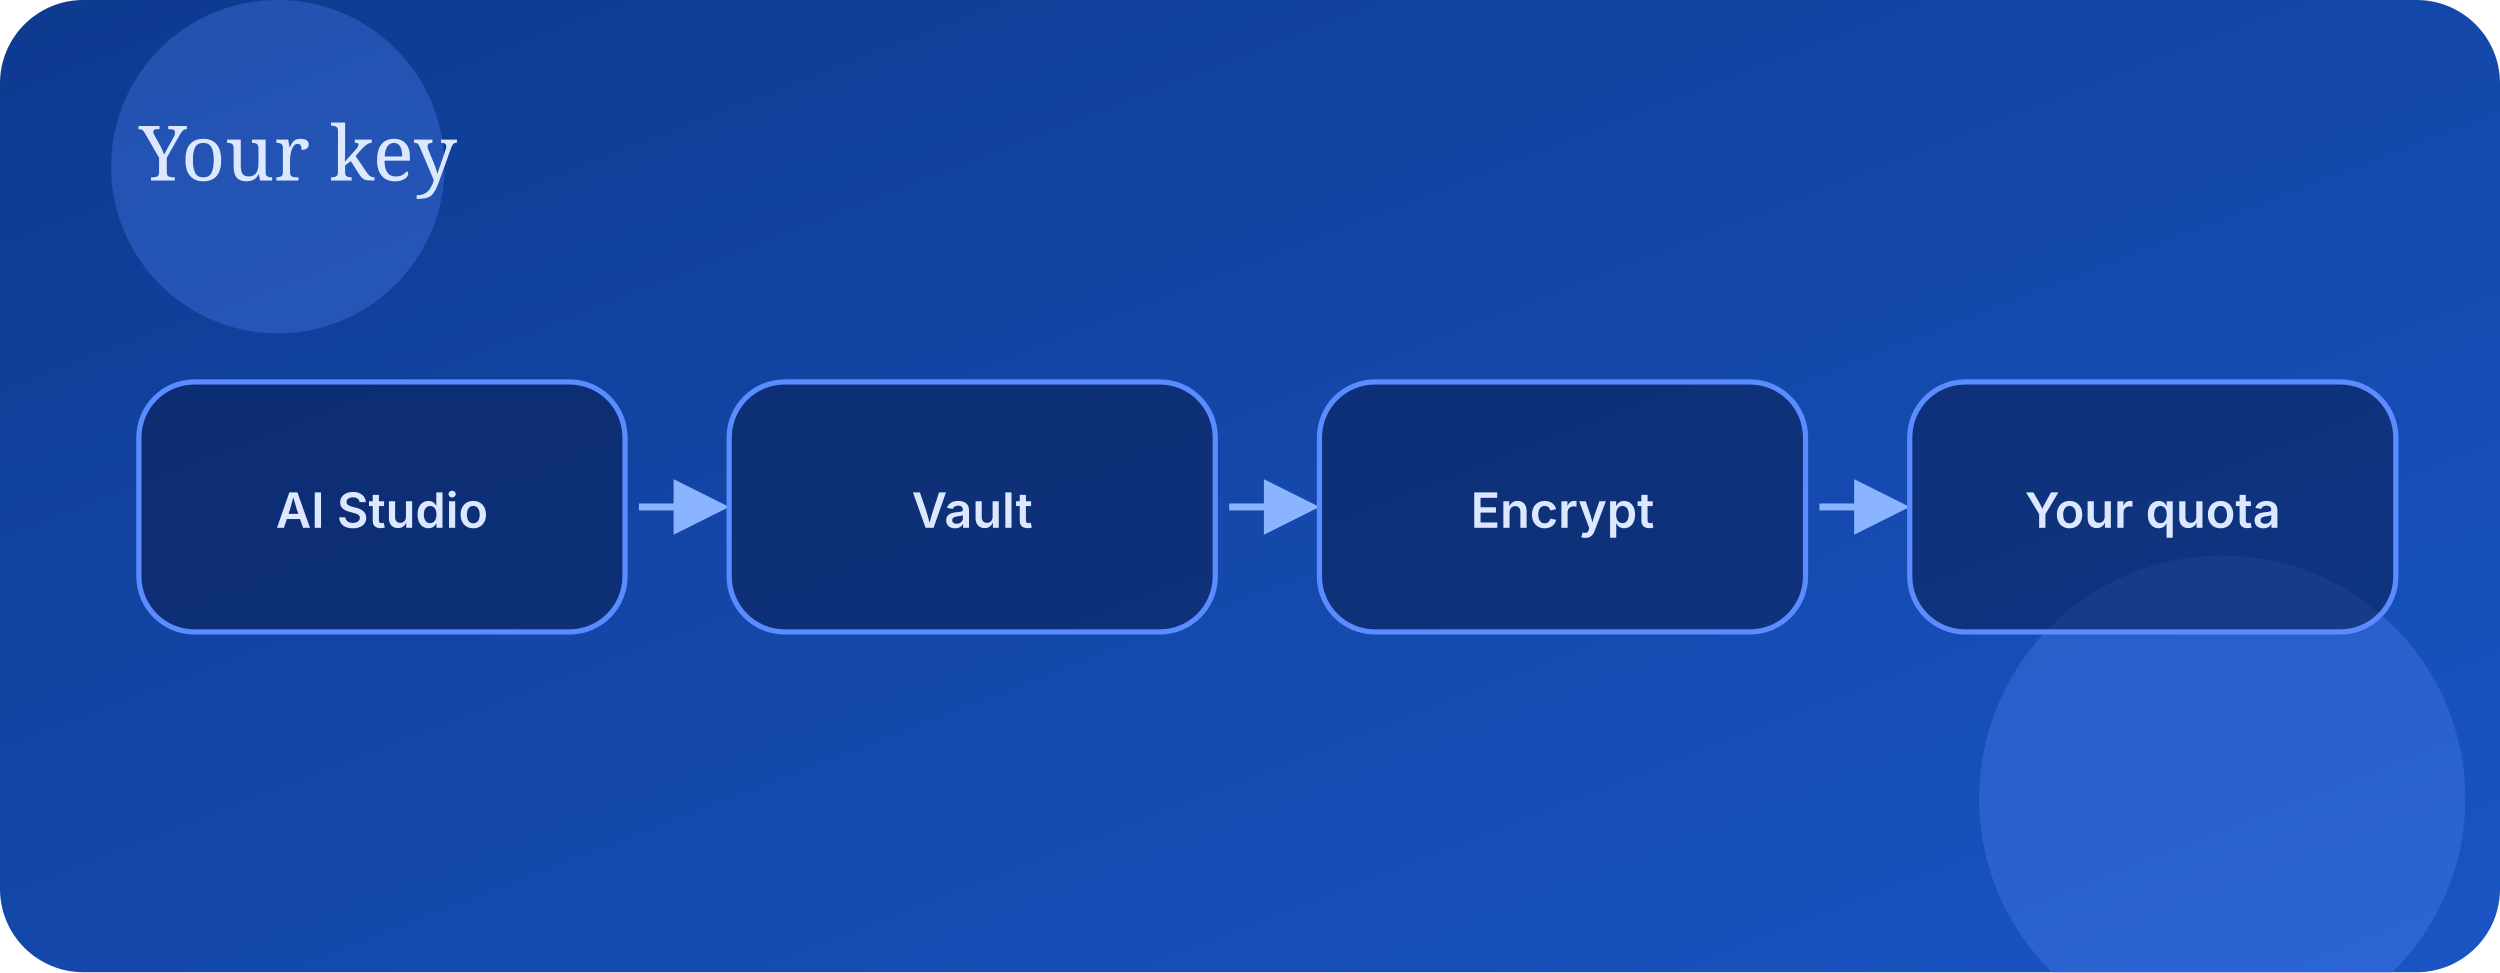
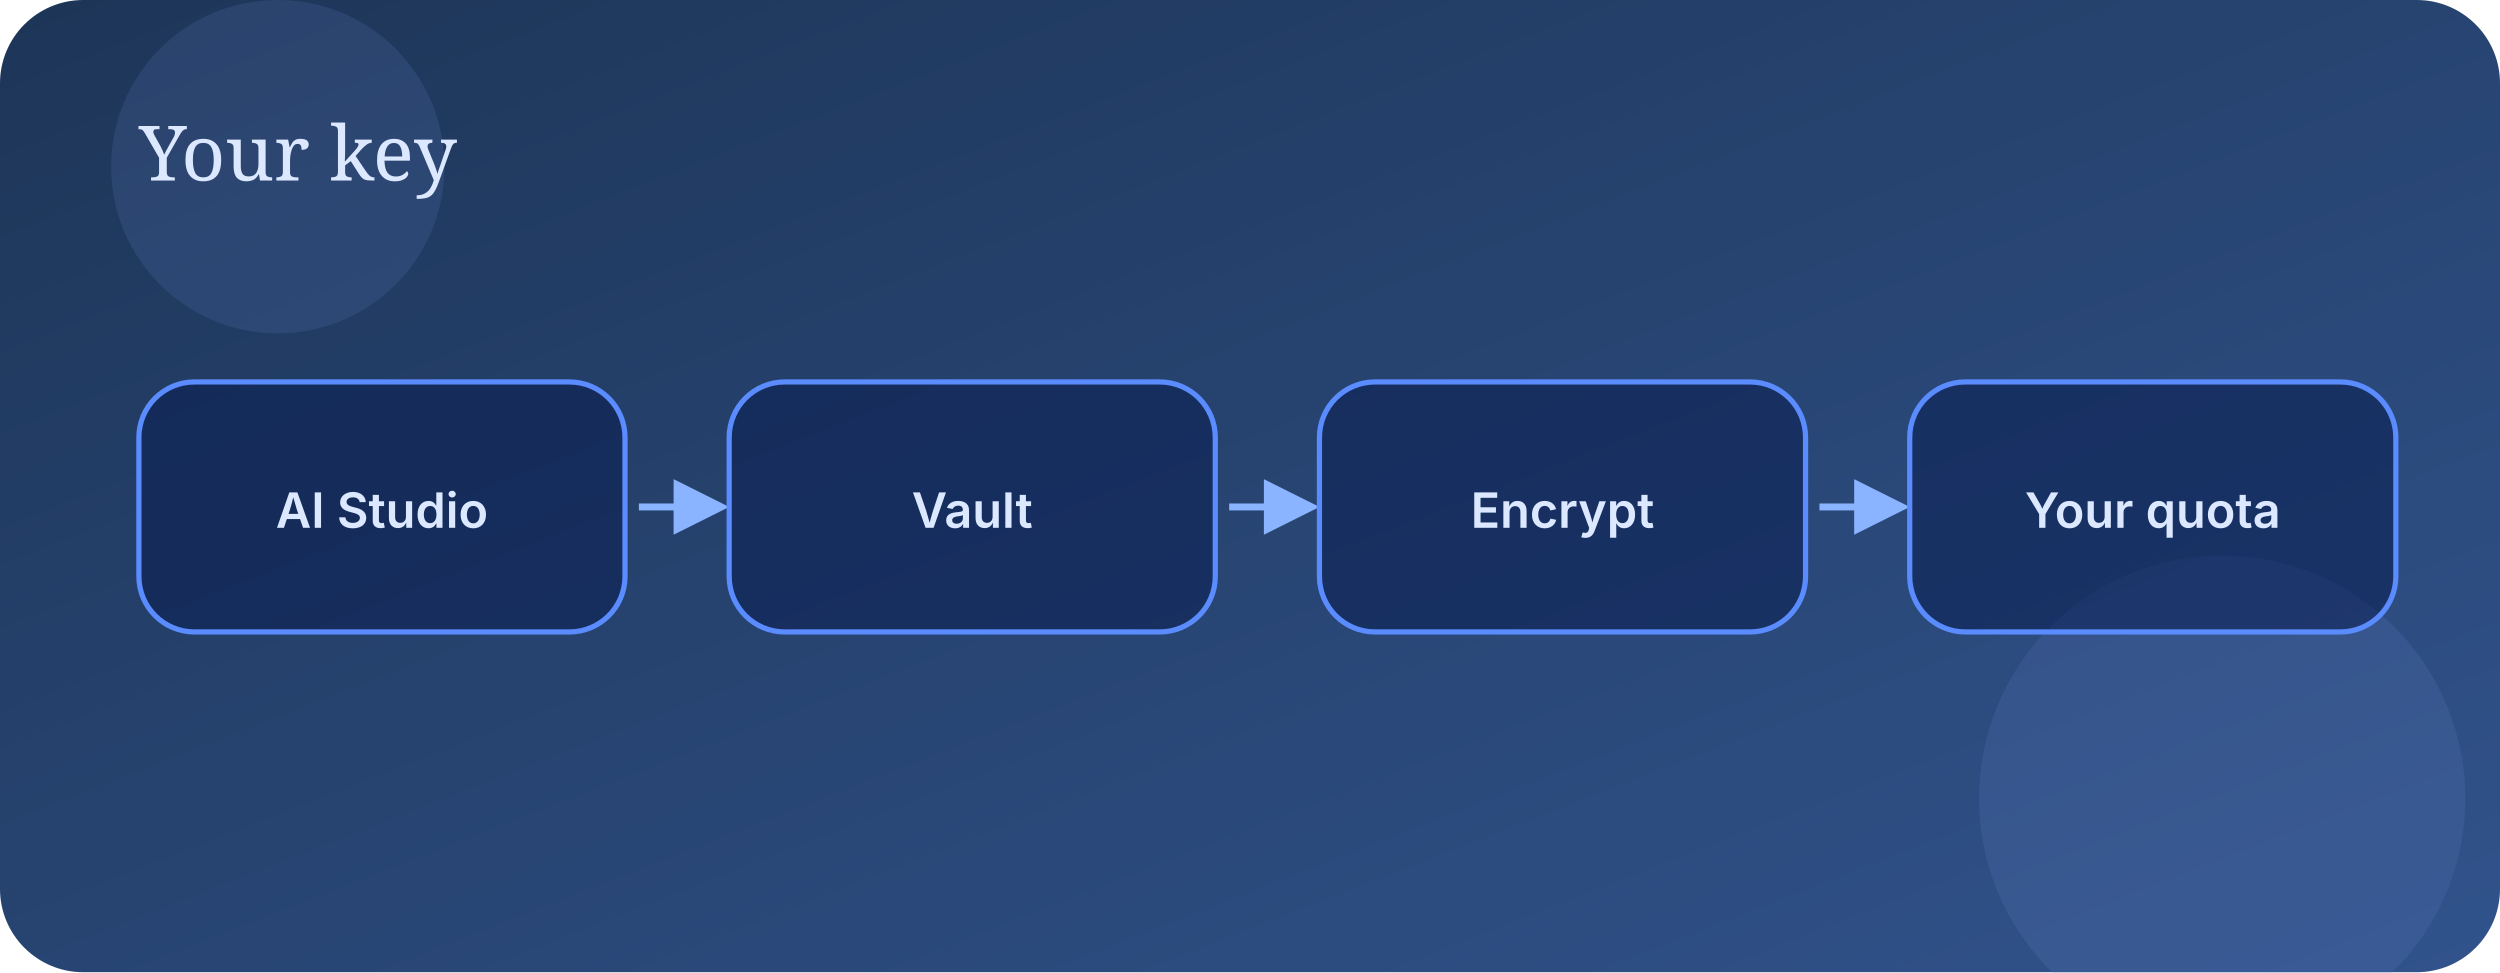
<svg xmlns="http://www.w3.org/2000/svg" viewBox="0 0 720 280" width="720" height="280">
  <defs>
    <linearGradient id="g" x1="0" y1="0" x2="1" y2="1">
-       <stop offset="0" stop-color="#0d3a8f" />
-       <stop offset="1" stop-color="#1a55c4" />
+       <stop offset="0" stop-color="#1d3557" />
+       <stop offset="1" stop-color="#31538c" />
    </linearGradient>
    <marker id="arr" markerWidth="8" markerHeight="8" refX="6" refY="4" orient="auto">
      <path d="M0 0 L8 4 L0 8 z" fill="#8ab4ff" />
    </marker>
  </defs>
  <rect width="720" height="280" rx="24" fill="url(#g)" />
-   <circle cx="80" cy="48" r="48" fill="rgba(91,140,255,0.28)" />
-   <circle cx="640" cy="230" r="70" fill="rgba(91,140,255,0.28)" />
+   <circle cx="80" cy="48" r="48" fill="rgba(100,130,200,0.18)" />
+   <circle cx="640" cy="230" r="70" fill="rgba(100,130,200,0.18)" />
  <text x="40" y="52" font-family="Georgia, serif" font-size="22" fill="#dce8ff">Your key</text>
  <rect x="40" y="110" width="140" height="72" rx="16" fill="rgba(10,30,80,0.55)" stroke="#5b8cff" stroke-width="1.5" />
  <text x="110" y="152" text-anchor="middle" font-family="Inter, sans-serif" font-size="14" font-weight="600" fill="#dce8ff">AI Studio</text>
  <path d="M184 146 H206" stroke="#8ab4ff" stroke-width="2" marker-end="url(#arr)" />
  <rect x="210" y="110" width="140" height="72" rx="16" fill="rgba(10,30,80,0.55)" stroke="#5b8cff" stroke-width="1.5" />
  <text x="280" y="152" text-anchor="middle" font-family="Inter, sans-serif" font-size="14" font-weight="600" fill="#dce8ff">Vault</text>
  <path d="M354 146 H376" stroke="#8ab4ff" stroke-width="2" marker-end="url(#arr)" />
  <rect x="380" y="110" width="140" height="72" rx="16" fill="rgba(10,30,80,0.55)" stroke="#5b8cff" stroke-width="1.5" />
  <text x="450" y="152" text-anchor="middle" font-family="Inter, sans-serif" font-size="14" font-weight="600" fill="#dce8ff">Encrypt</text>
  <path d="M524 146 H546" stroke="#8ab4ff" stroke-width="2" marker-end="url(#arr)" />
  <rect x="550" y="110" width="140" height="72" rx="16" fill="rgba(10,30,80,0.55)" stroke="#5b8cff" stroke-width="1.5" />
  <text x="620" y="152" text-anchor="middle" font-family="Inter, sans-serif" font-size="14" font-weight="600" fill="#dce8ff">Your quota</text>
</svg>
